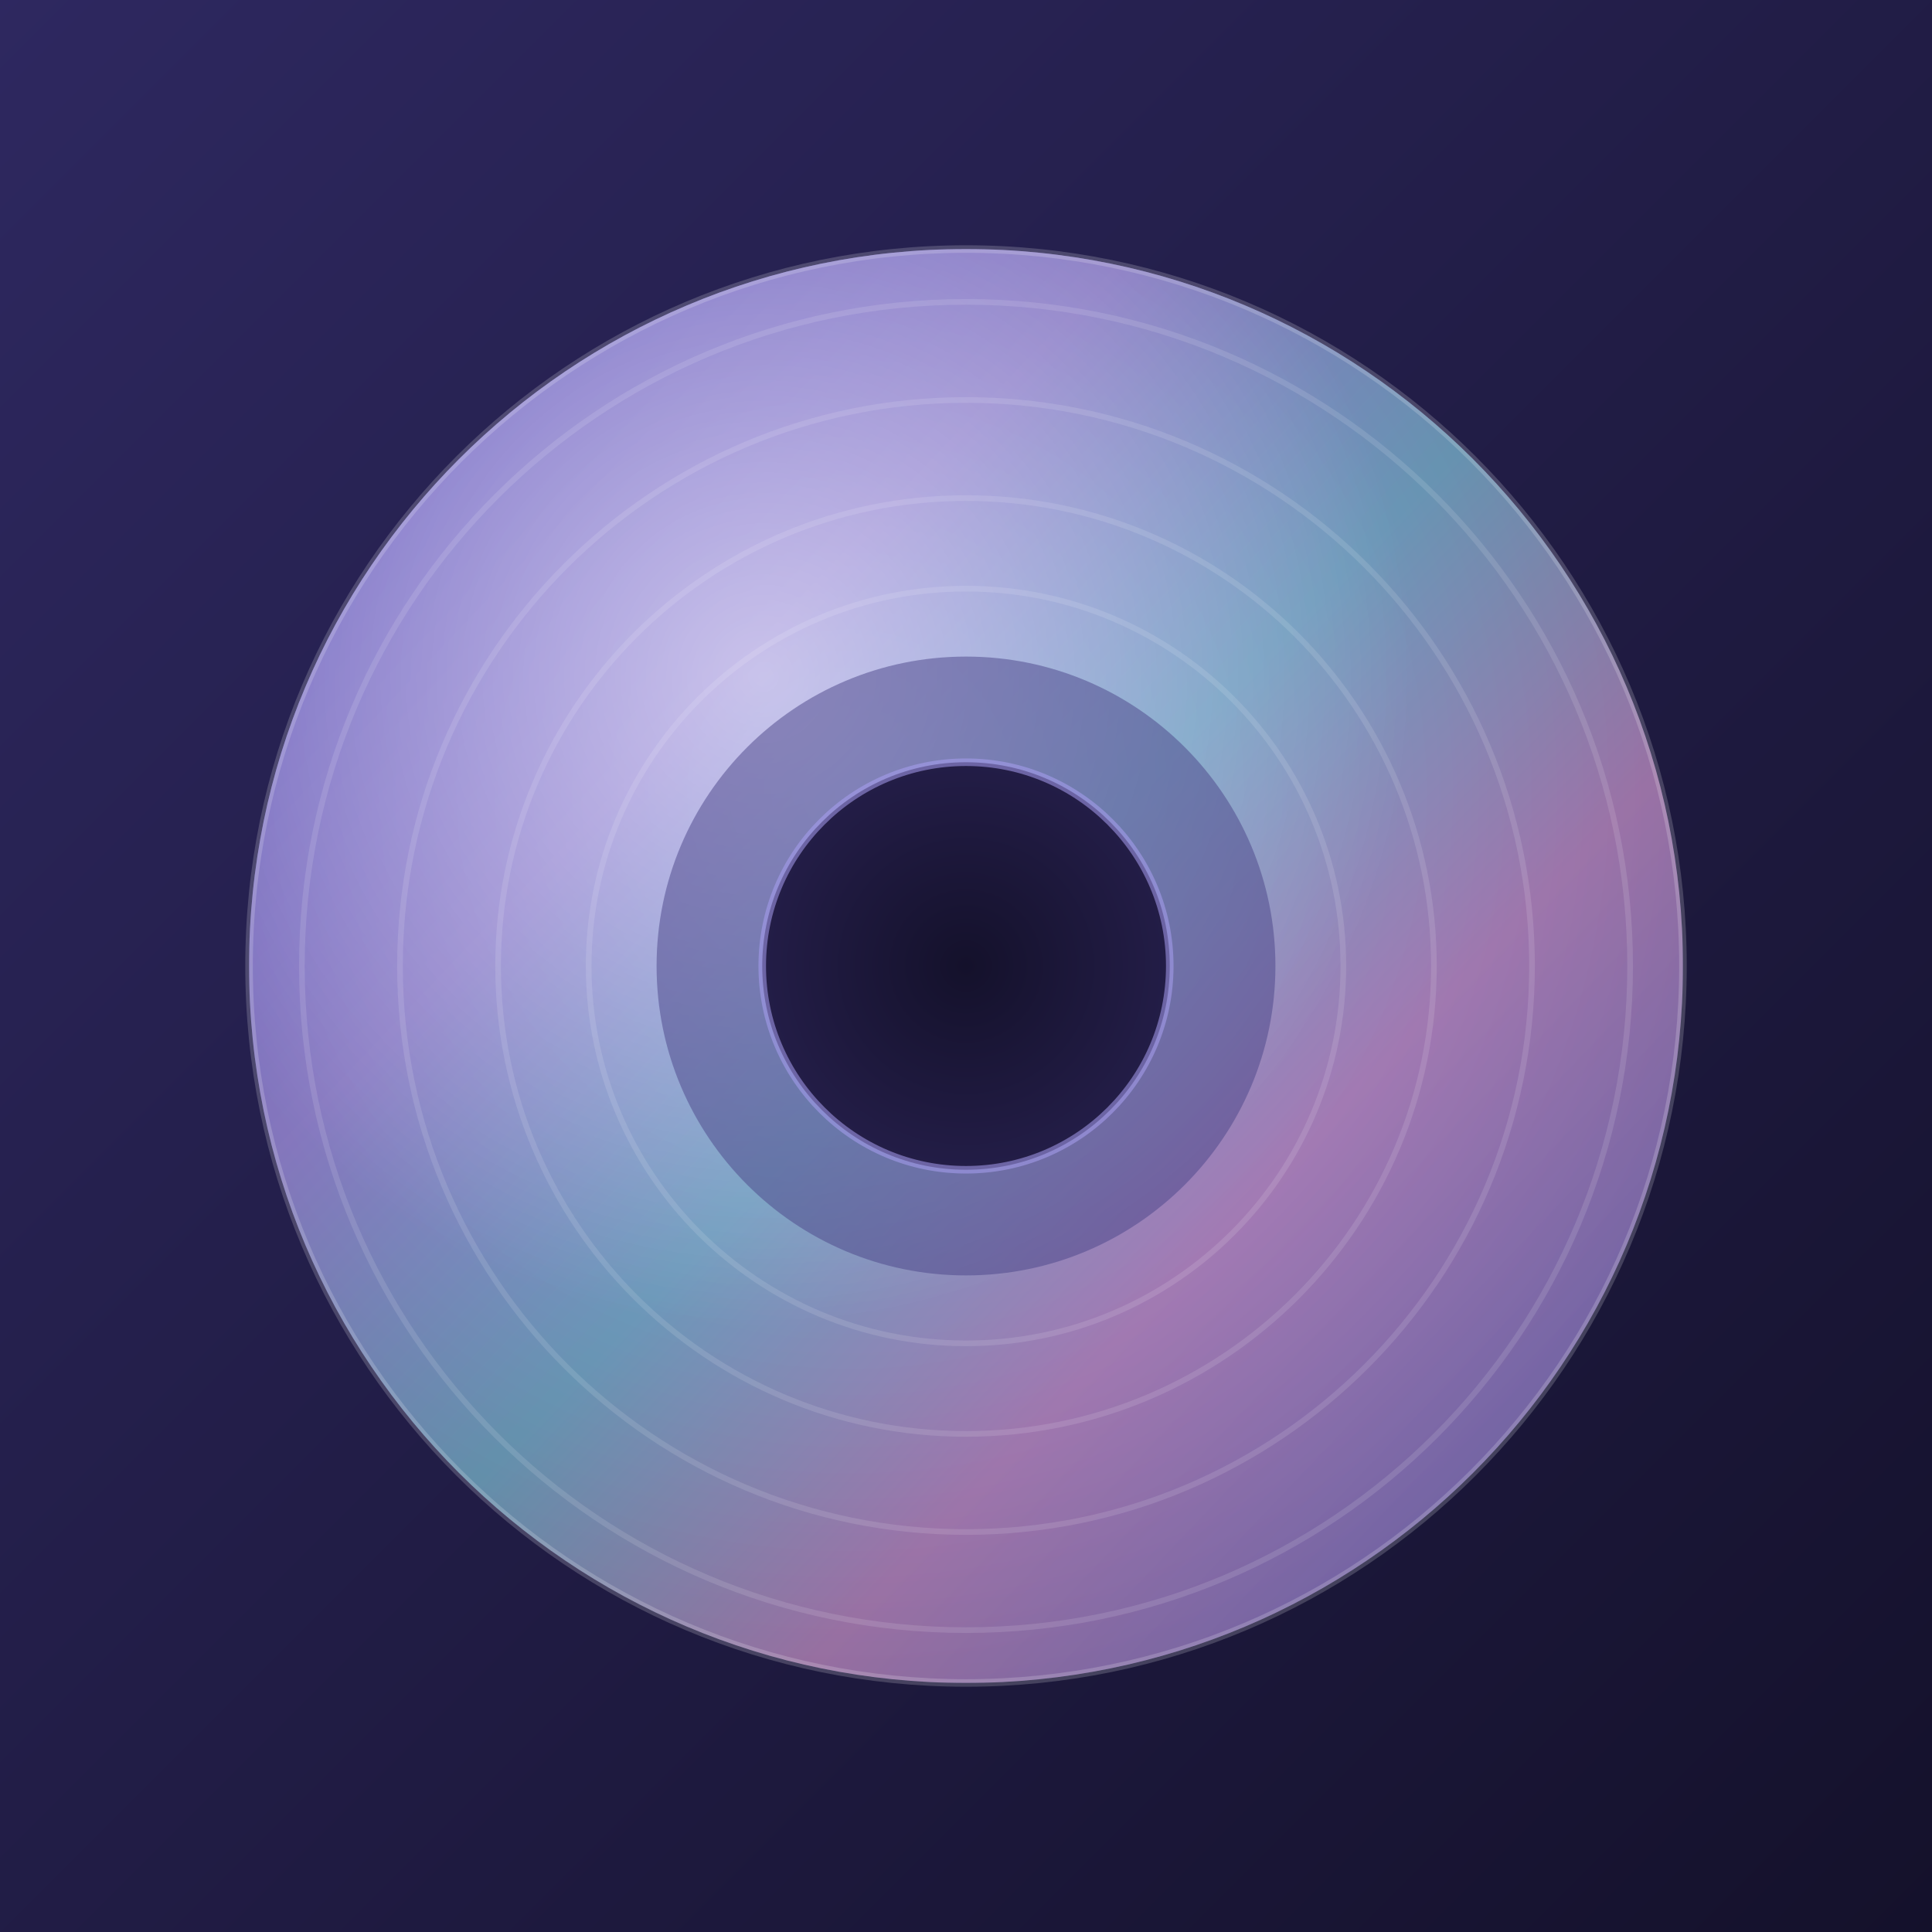
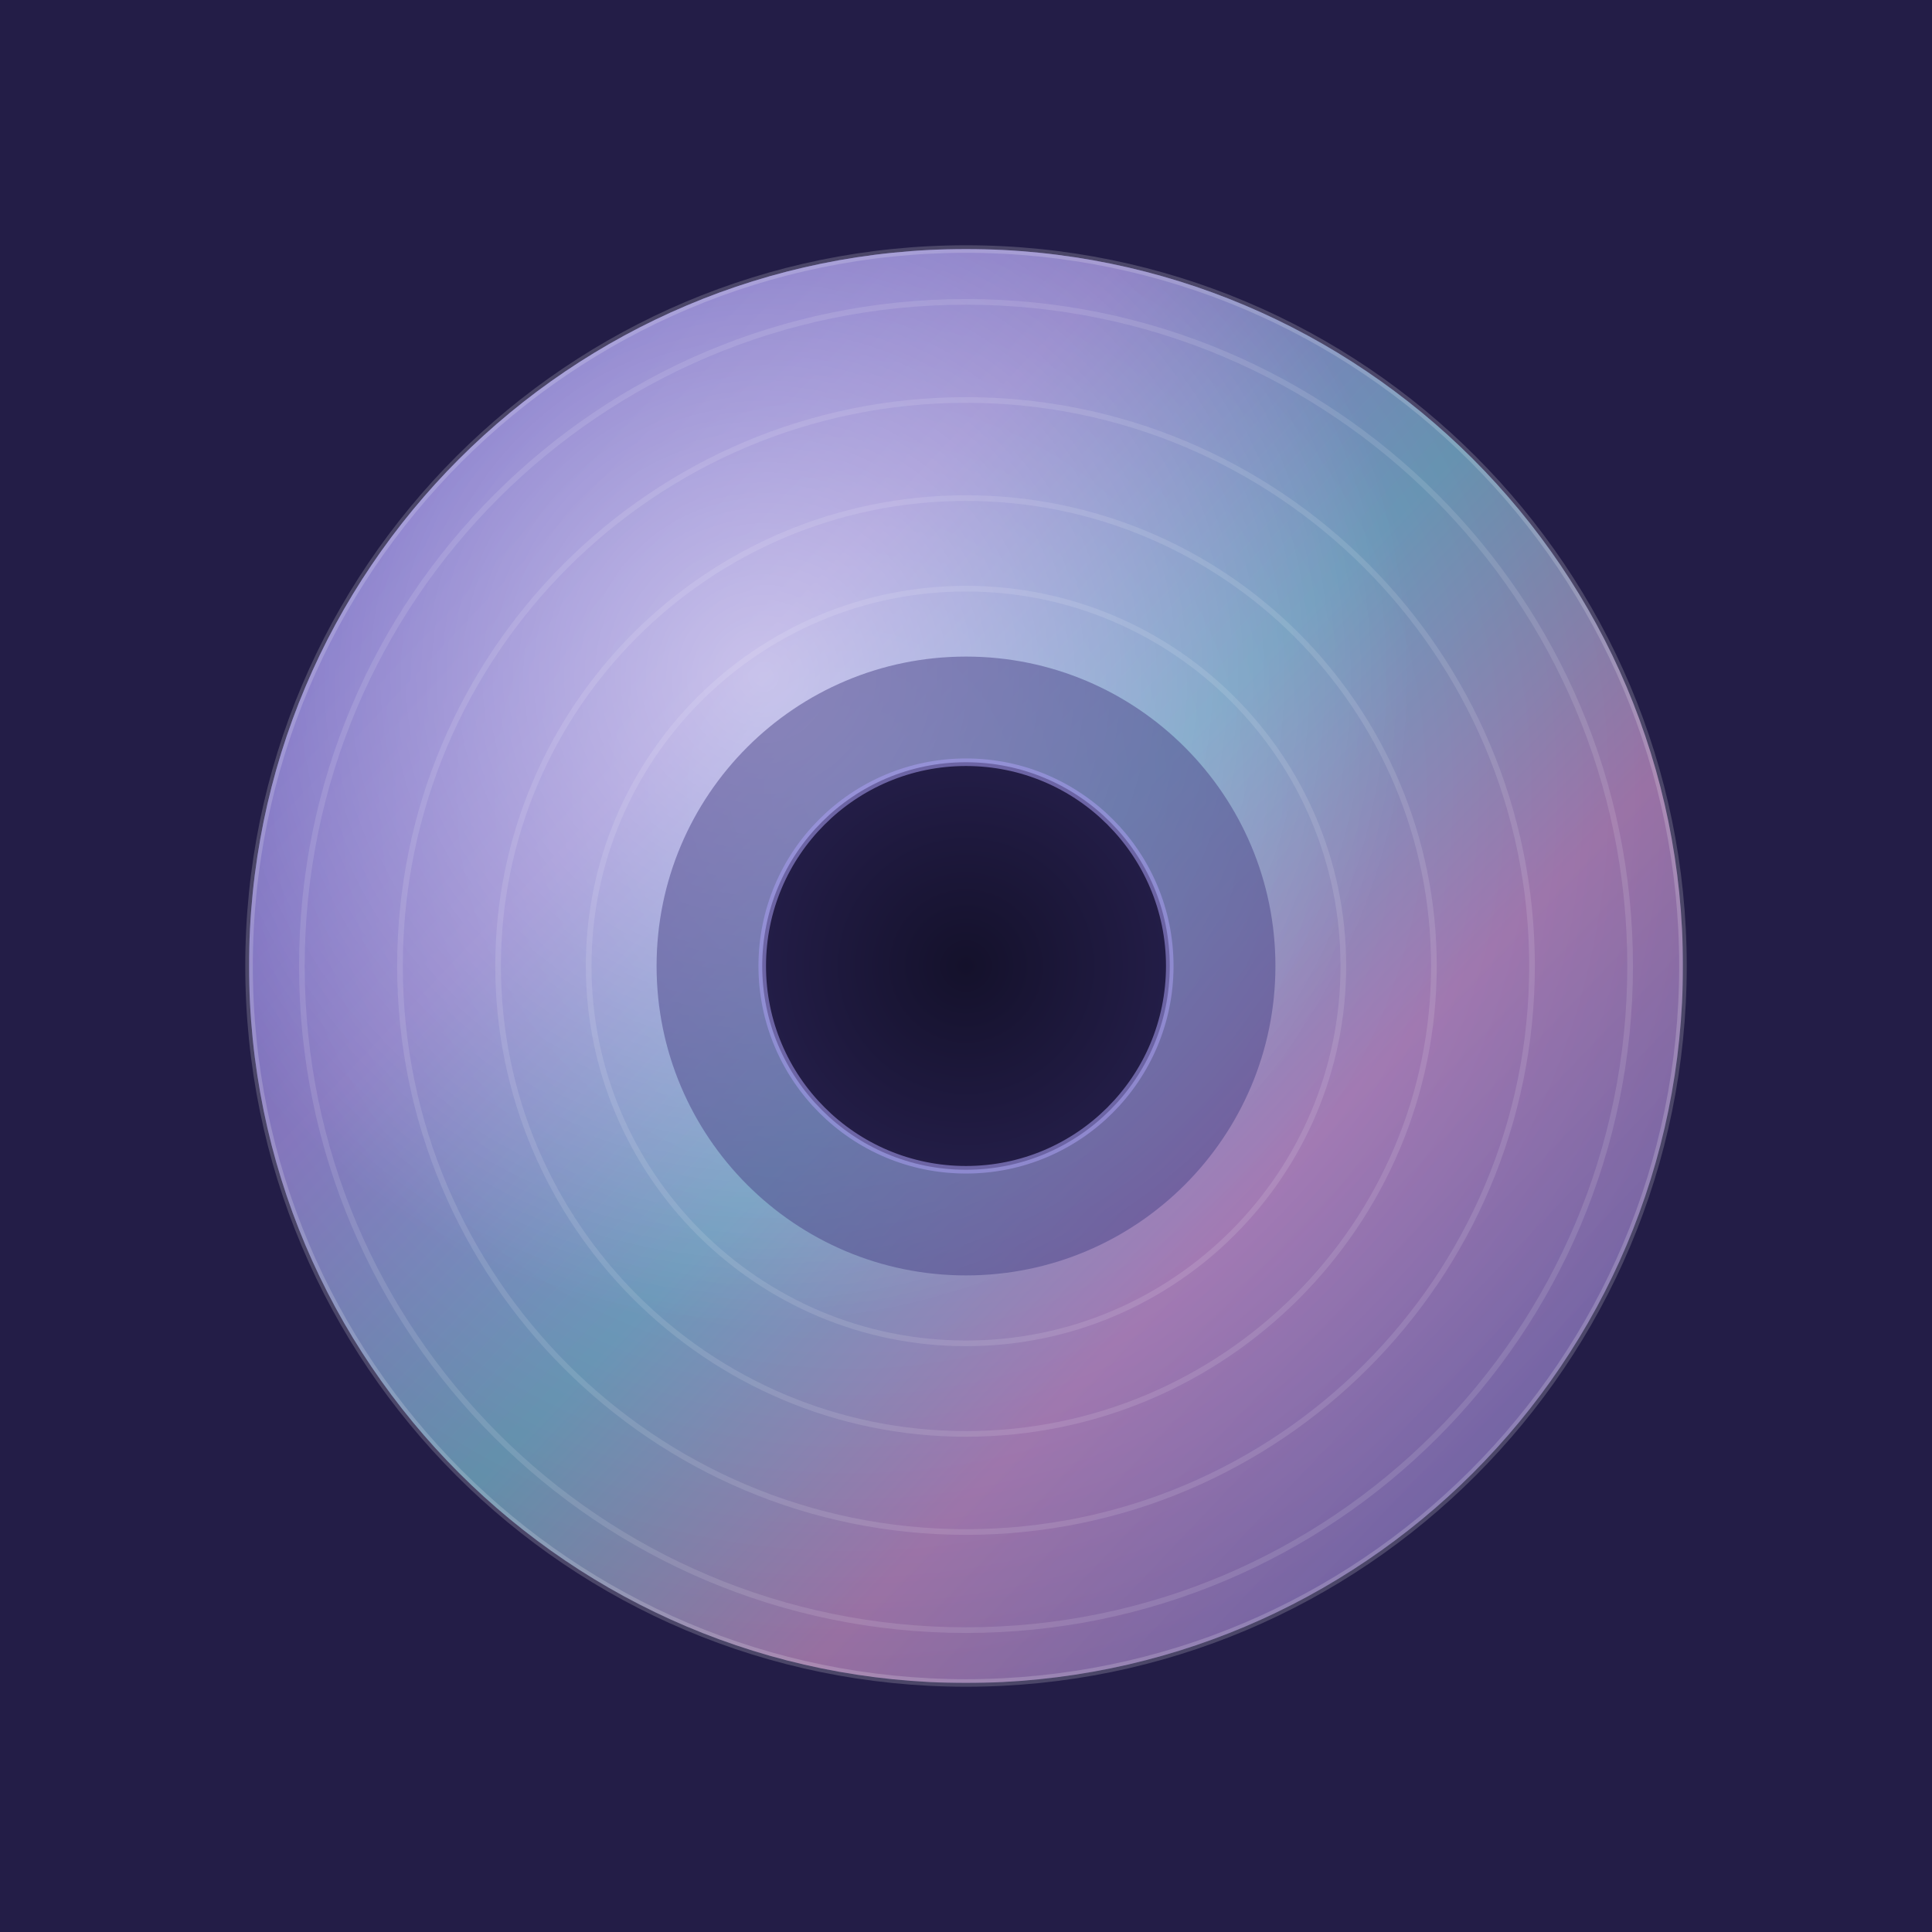
<svg xmlns="http://www.w3.org/2000/svg" viewBox="0 0 512 512" role="img" aria-label="Ambient FM">
  <defs>
    <linearGradient id="bg" x1="0" y1="0" x2="1" y2="1">
      <stop offset="0" stop-color="#2e2860" />
      <stop offset="1" stop-color="#14112b" />
    </linearGradient>
    <radialGradient id="disc" cx="42%" cy="38%" r="70%">
      <stop offset="0" stop-color="#726ac9" />
      <stop offset="0.55" stop-color="#544d94" />
      <stop offset="1" stop-color="#302a58" />
    </radialGradient>
    <linearGradient id="sheen" x1="0.08" y1="0.1" x2="0.92" y2="0.9">
      <stop offset="0" stop-color="#8b7bf0" />
      <stop offset="0.28" stop-color="#bda9f4" />
      <stop offset="0.5" stop-color="#83e2dd" />
      <stop offset="0.72" stop-color="#f2a9d6" />
      <stop offset="1" stop-color="#9b93ea" />
    </linearGradient>
    <radialGradient id="gloss" cx="36%" cy="30%" r="45%">
      <stop offset="0" stop-color="#ffffff" stop-opacity="0.5" />
      <stop offset="1" stop-color="#ffffff" stop-opacity="0" />
    </radialGradient>
    <radialGradient id="hole" cx="50%" cy="50%" r="50%">
      <stop offset="0" stop-color="#14112b" />
      <stop offset="1" stop-color="#231d47" />
    </radialGradient>
    <clipPath id="discClip">
      <circle cx="256" cy="256" r="190" />
    </clipPath>
  </defs>
-   <rect width="512" height="512" fill="url(#bg)" />
+   <rect width="512" height="512" fill="#231d47" />
  <circle cx="256" cy="256" r="190" fill="url(#disc)" />
  <g clip-path="url(#discClip)">
    <rect x="66" y="66" width="380" height="380" fill="url(#sheen)" opacity="0.5" />
    <rect x="66" y="66" width="380" height="380" fill="url(#gloss)" />
    <g fill="none" stroke="#ffffff" opacity="0.12">
      <circle cx="256" cy="256" r="176" stroke-width="1.5" />
      <circle cx="256" cy="256" r="150" stroke-width="1.5" />
      <circle cx="256" cy="256" r="124" stroke-width="1.5" />
      <circle cx="256" cy="256" r="100" stroke-width="1.5" />
    </g>
  </g>
  <circle cx="256" cy="256" r="190" fill="none" stroke="#ffffff" stroke-opacity="0.18" stroke-width="2" />
  <circle cx="256" cy="256" r="82" fill="#4a4488" opacity="0.5" />
  <circle cx="256" cy="256" r="54" fill="url(#hole)" />
  <circle cx="256" cy="256" r="54" fill="none" stroke="#a79ff0" stroke-opacity="0.55" stroke-width="2" />
</svg>
